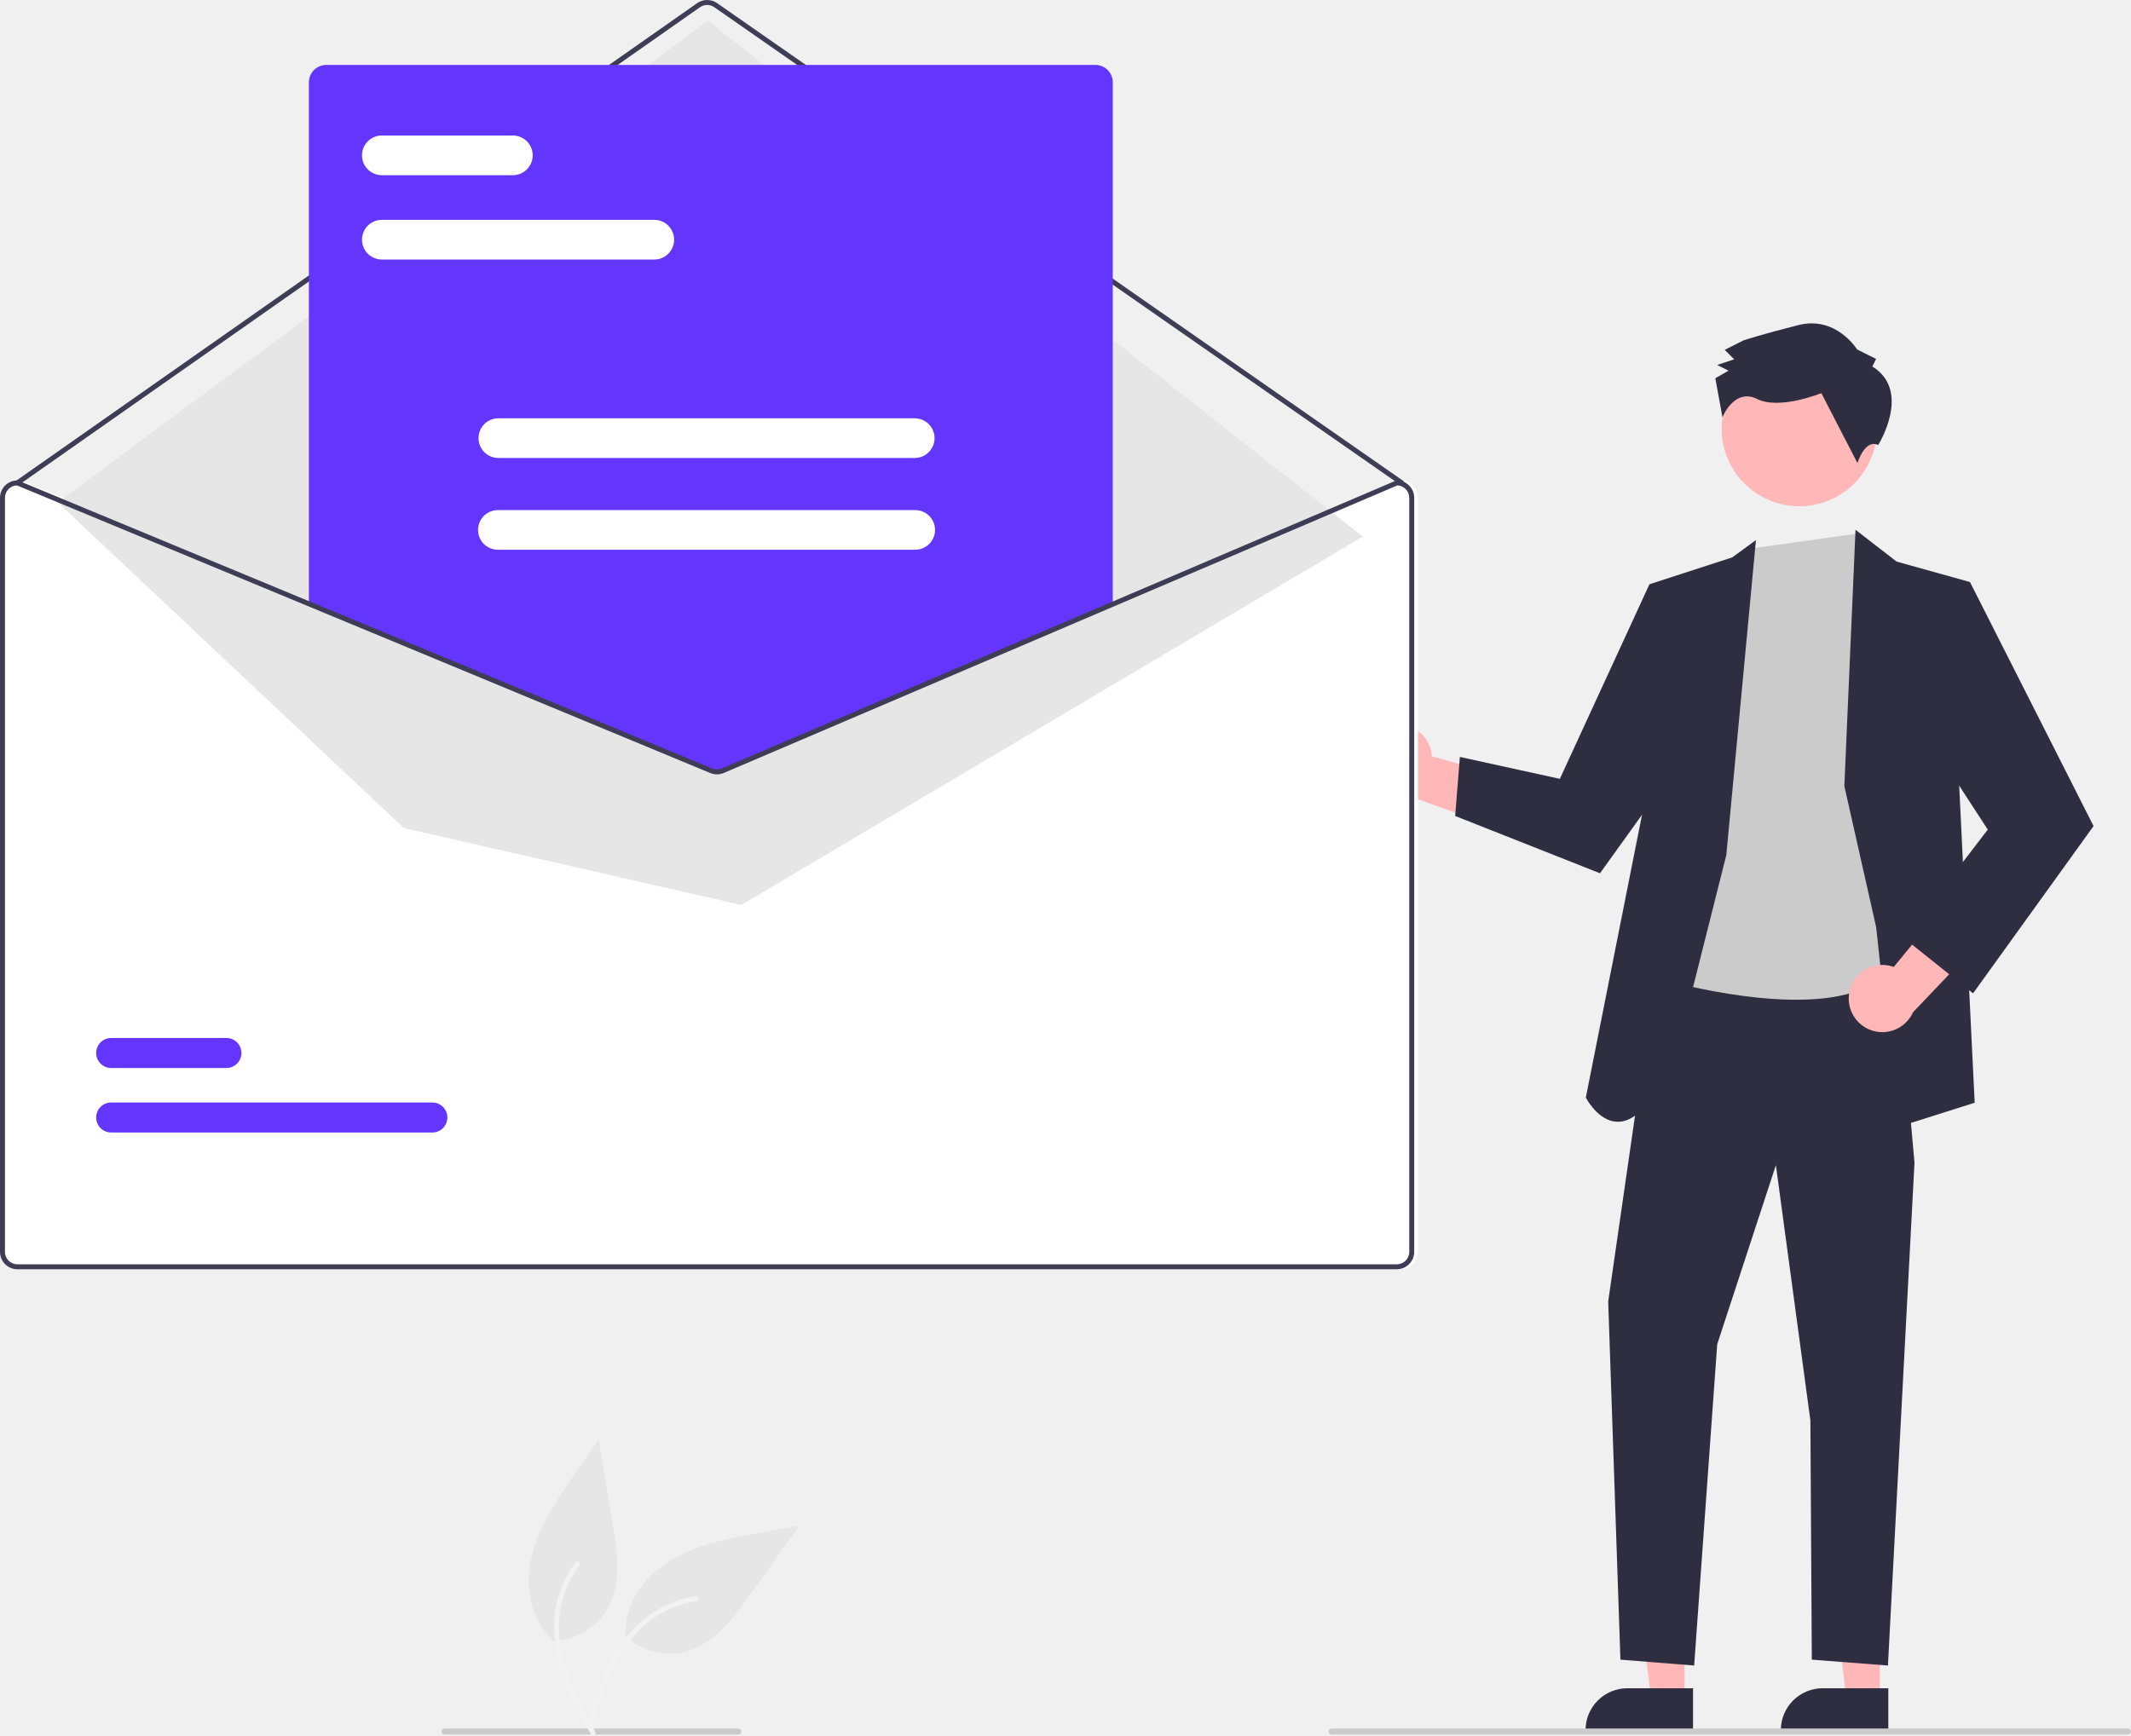
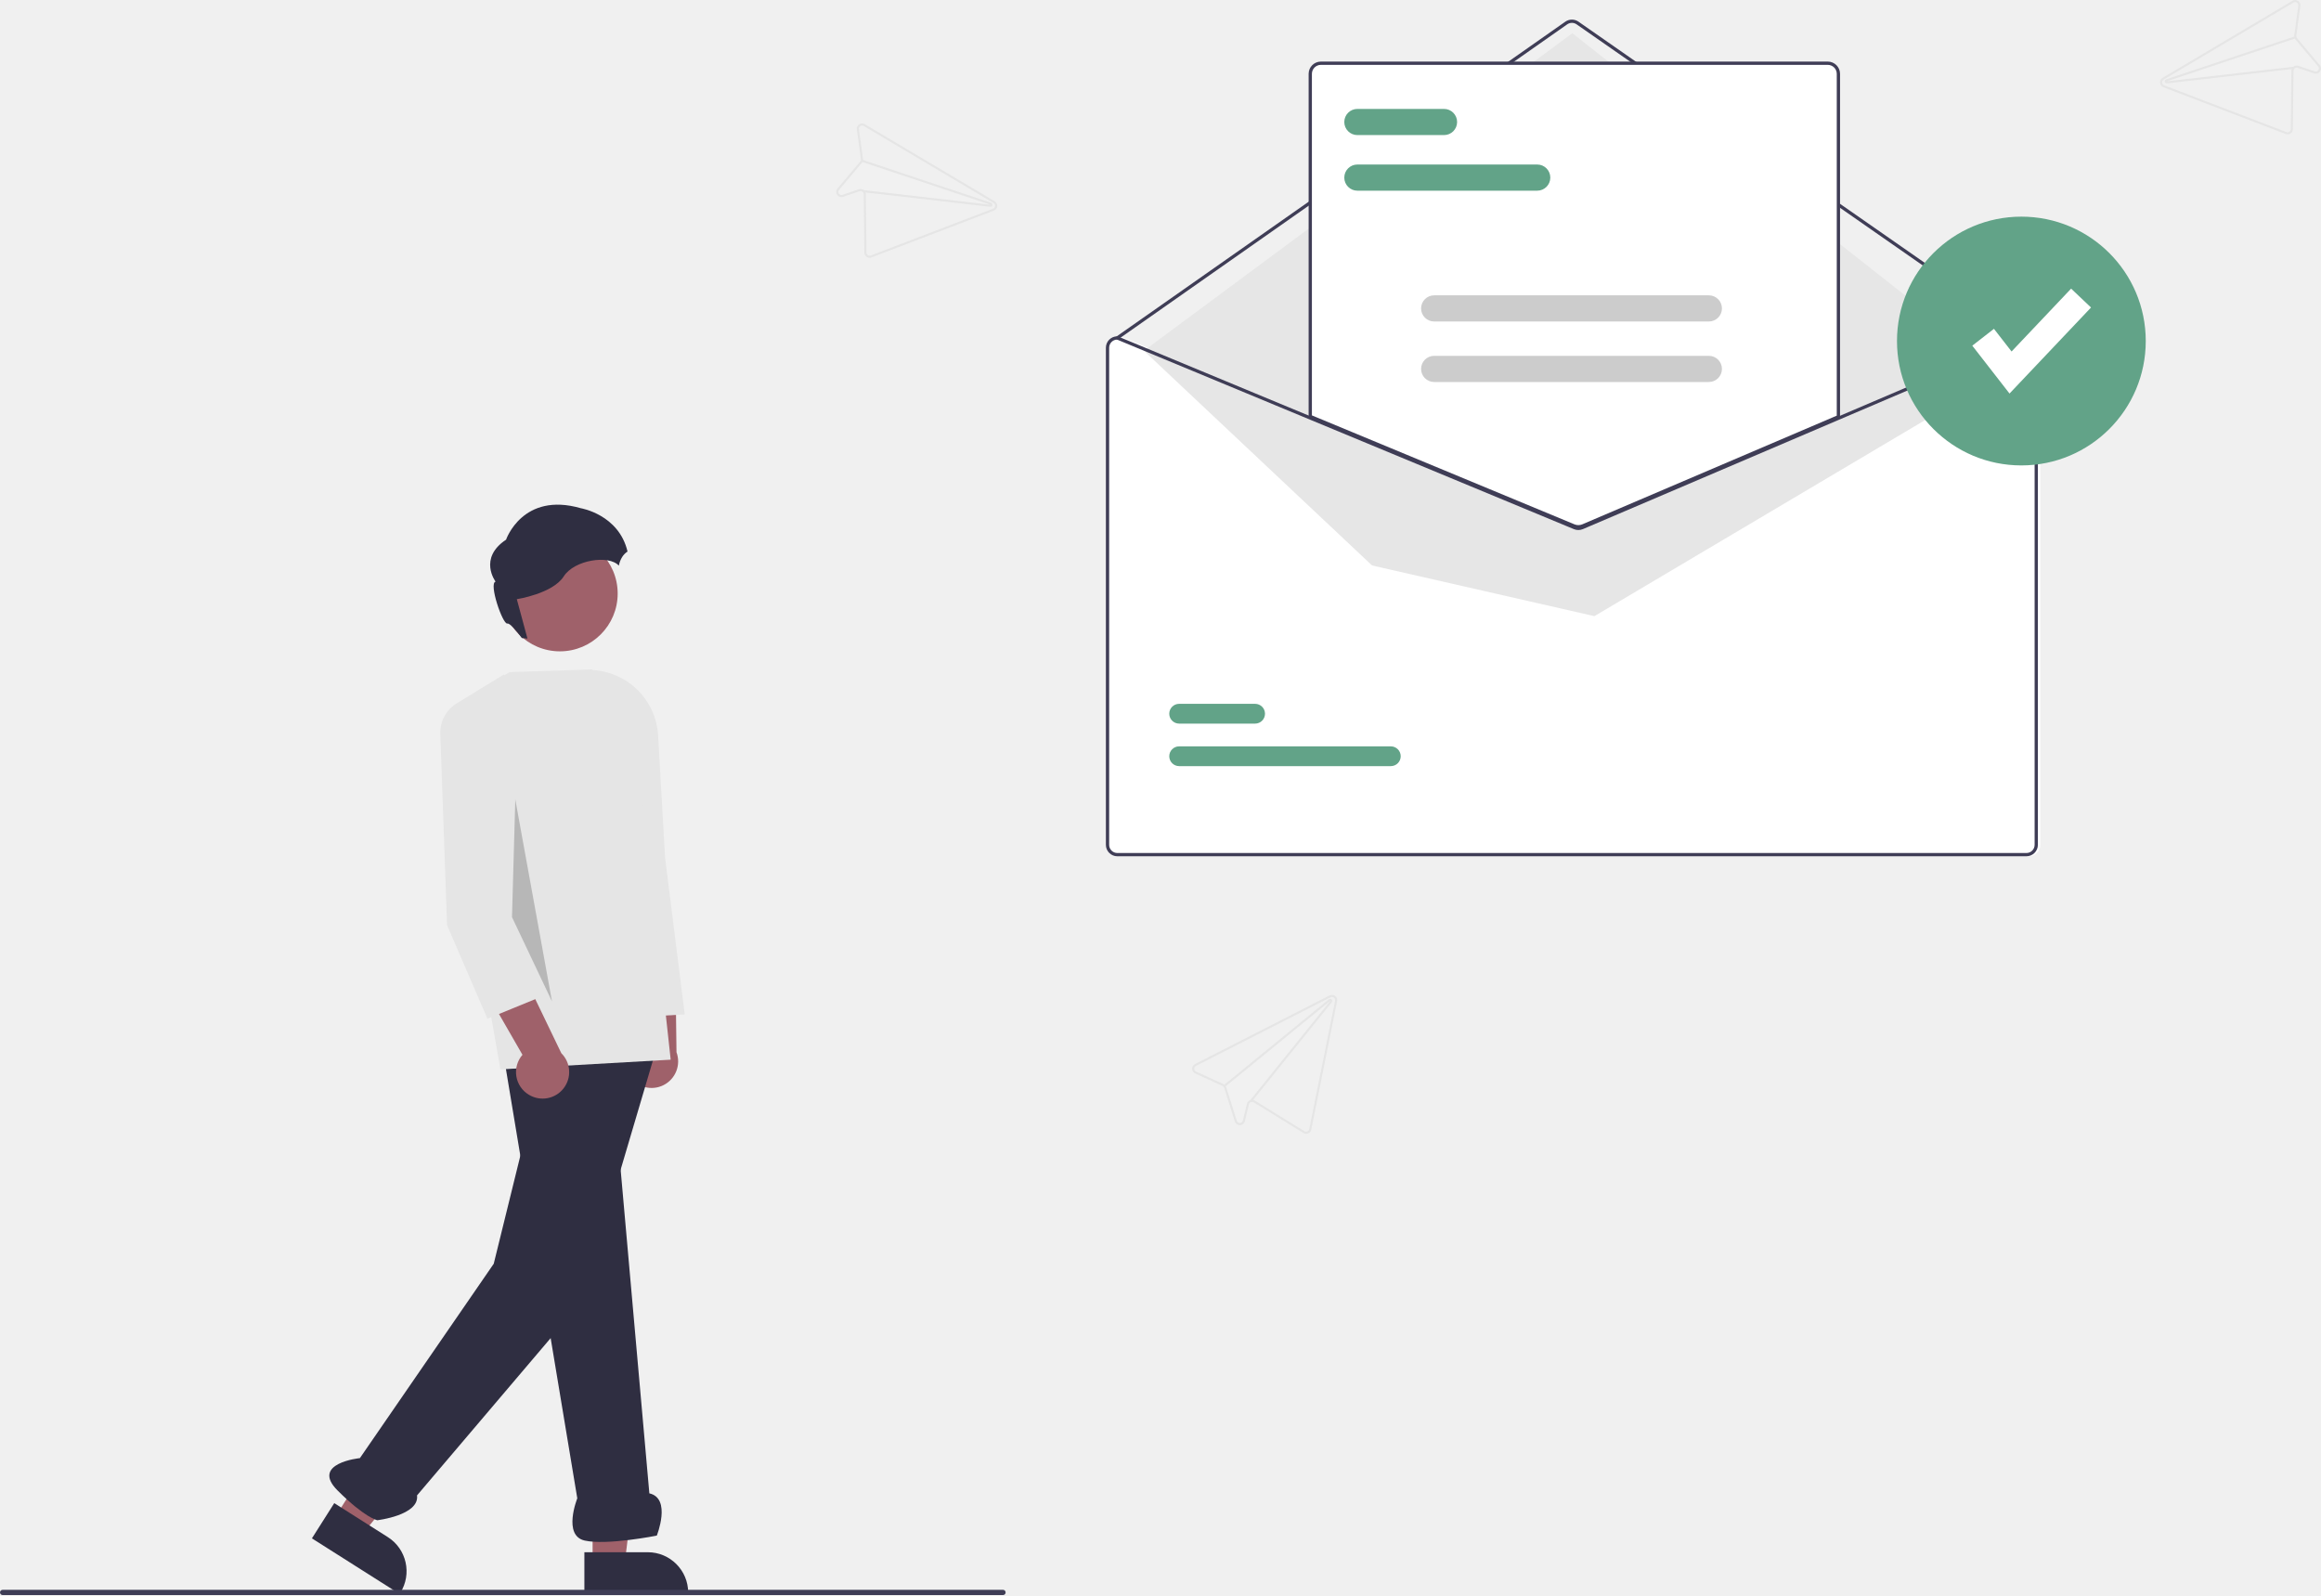
- <svg xmlns="http://www.w3.org/2000/svg" data-name="Layer 1" width="703.817" height="573.37" viewBox="0 0 703.817 573.37">
-   <path id="e77d6775-0d6e-4379-8bfc-a6b010ad5ee5-141" data-name="Path 461" d="M454.389,703.636a21.574,21.574,0,0,0,20.509,5.179c9.164-2.601,15.383-10.869,20.903-18.633l16.334-22.959-13.765,2.524c-9.899,1.815-20.044,3.72-28.665,8.914s-15.526,14.466-14.98,24.515" transform="translate(-248.0914 -163.3148)" fill="#e6e6e6" />
-   <path id="a925376f-81ed-452b-bc21-27b5ed1cb659-142" data-name="Path 462" d="M441.594,734.564c2.414-8.231,4.842-16.575,9.104-24.077,3.785-6.662,8.958-12.507,15.781-16.142a35.246,35.246,0,0,1,11.605-3.775c1.058-.149,1.231,1.498.177,1.647a33.507,33.507,0,0,0-18.638,9.166c-5.637,5.515-9.334,12.626-12.068,19.944-1.655,4.425-2.991,8.958-4.32,13.49a.854.854,0,0,1-.946.693.833.833,0,0,1-.693-.946Z" transform="translate(-248.0914 -163.3148)" fill="#f2f2f2" />
-   <path d="M707.405,403.053a11.039,11.039,0,0,1,13.605,10.07l37.764,10.616-15.409,13.346-33.499-12.127a11.099,11.099,0,0,1-2.461-21.905Z" transform="translate(-248.0914 -163.3148)" fill="#ffb7b7" />
-   <polygon points="556.357 561.294 545.349 561.293 540.112 518.835 556.359 518.836 556.357 561.294" fill="#ffb7b7" />
-   <path d="M807.255,735.279l-35.494-.001v-.449A13.816,13.816,0,0,1,785.577,721.014h.001l21.678.001Z" transform="translate(-248.0914 -163.3148)" fill="#2f2e41" />
-   <polygon points="620.859 561.294 609.851 561.293 604.614 518.835 620.86 518.836 620.859 561.294" fill="#ffb7b7" />
-   <path d="M871.757,735.279l-35.494-.001v-.449a13.816,13.816,0,0,1,13.815-13.815h.001l21.678.001Z" transform="translate(-248.0914 -163.3148)" fill="#2f2e41" />
-   <polygon points="547.363 317.603 531.148 429.917 535.188 548.251 559.537 550.19 567.151 444.067 586.533 384.893 597.928 469.245 598.396 548.251 623.539 550.19 632.308 384.09 625.858 311.854 547.363 317.603" fill="#2f2e41" />
-   <circle cx="594.261" cy="141.578" r="25.651" fill="#ffb7b7" />
-   <path d="M826.542,344.496,798.223,487.162s47.678,13.684,68.565,1.051,11.527-51.631,11.527-51.631l-3.825-66.358-7.069-16.781-5.998-13.852Z" transform="translate(-248.0914 -163.3148)" fill="#cbcbcb" />
-   <path d="M818.253,445.764l9.783-104.037-7.823,5.712L792.858,356.322l-1.872,73.246L771.851,525.888s13.677,26.688,30.627-17.464Z" transform="translate(-248.0914 -163.3148)" fill="#2f2e41" />
-   <polygon points="557.931 203.962 544.767 193.007 515.18 257.279 482.164 250.047 480.604 269.546 528.44 288.477 561.038 243.095 557.931 203.962" fill="#2f2e41" />
-   <polygon points="609.144 259.677 612.831 175.005 626.399 185.512 650.63 192.266 647.077 259.677 652.19 364.277 626.786 372.323 619.655 306.32 609.144 259.677" fill="#2f2e41" />
-   <path d="M858.866,491.152a11.039,11.039,0,0,1,14.688-8.412l24.896-30.315,6.029,19.473L879.913,497.7a11.099,11.099,0,0,1-21.047-6.548Z" transform="translate(-248.0914 -163.3148)" fill="#ffb7b7" />
-   <polygon points="634.407 201.665 650.63 192.266 691.451 272.878 651.652 328.143 628.952 309.993 656.516 274.048 631.394 235.44 634.407 201.665" fill="#2f2e41" />
-   <path d="M866.478,284.385l1.244-2.503-6.257-3.109s-6.903-11.232-19.394-8.075-18.111,5.045-18.111,5.045l-6.242,3.141,3.133,3.117-5.62,1.889,3.754,1.865-4.368,2.511,2.352,12.871s3.906-9.762,11.415-6.032,21.243-1.929,21.243-1.929l11.932,23.093s2.462-8.095,6.851-5.937C868.41,310.334,879.623,292.477,866.478,284.385Z" transform="translate(-248.0914 -163.3148)" fill="#2f2e41" />
-   <path d="M710.664,322.019h-.164l-94.071,40.169-128.709,54.96a4.151,4.151,0,0,1-3.18.016L351.75,362.073l-96.382-39.989-.147-.066h-.164a5.742,5.742,0,0,0-5.736,5.736V576.864a5.742,5.742,0,0,0,5.736,5.736H710.664a5.742,5.742,0,0,0,5.736-5.736V327.755A5.742,5.742,0,0,0,710.664,322.019Z" transform="translate(-248.0914 -163.3148)" fill="#fff" />
-   <path d="M711.073,323.658a.817.817,0,0,1-.468-.147L483.982,165.685a4.11,4.11,0,0,0-4.694.008L254.298,323.51a.82.82,0,0,1-.941-1.342L478.347,164.351a5.754,5.754,0,0,1,6.572-.011L711.542,322.166a.82.82,0,0,1-.469,1.492Z" transform="translate(-248.0914 -163.3148)" fill="#3f3d56" />
-   <polygon points="19.063 165.938 233.765 6.817 450.097 177.26 244.827 298.946 133.384 273.544 19.063 165.938" fill="#e6e6e6" />
-   <path d="M390.883,537.422H284.815a4.955,4.955,0,1,1-.015-9.911H390.883a4.955,4.955,0,1,1,.015,9.911Z" transform="translate(-248.0914 -163.3148)" fill="#6335fd" />
-   <path d="M322.869,516.116H284.815a4.955,4.955,0,1,1-.015-9.911h38.07a4.955,4.955,0,0,1,.015,9.911h-.015Z" transform="translate(-248.0914 -163.3148)" fill="#6335fd" />
-   <path d="M484.876,417.881a6.199,6.199,0,0,1-2.351-.461L350.111,362.478V190.499a5.743,5.743,0,0,1,5.736-5.736H609.873a5.743,5.743,0,0,1,5.736,5.736V362.598l-.249.106-128.062,54.689A6.241,6.241,0,0,1,484.876,417.881Z" transform="translate(-248.0914 -163.3148)" fill="#6335fd" />
-   <path d="M709.435,322.019h-.164l-94.071,40.169-128.709,54.96a4.151,4.151,0,0,1-3.18.016l-132.79-55.091-96.382-39.989-.147-.066h-.164a5.742,5.742,0,0,0-5.736,5.736V576.864a5.742,5.742,0,0,0,5.736,5.736H709.435a5.742,5.742,0,0,0,5.736-5.736V327.755A5.742,5.742,0,0,0,709.435,322.019Zm4.097,254.845a4.099,4.099,0,0,1-4.097,4.097H253.827a4.099,4.099,0,0,1-4.097-4.097V327.755a4.106,4.106,0,0,1,3.942-4.097l96.849,40.185,132.159,54.837a5.835,5.835,0,0,0,4.458-.025l128.061-54.689L709.599,323.658a4.11,4.11,0,0,1,3.933,4.097Z" transform="translate(-248.0914 -163.3148)" fill="#3f3d56" />
-   <path d="M464.262,249.049H374.123a6.556,6.556,0,0,1,0-13.111h90.138a6.556,6.556,0,0,1,0,13.111Z" transform="translate(-248.0914 -163.3148)" fill="#fff" />
-   <path d="M417.554,221.188H374.123a6.556,6.556,0,0,1,0-13.111h43.43a6.556,6.556,0,0,1,0,13.111Z" transform="translate(-248.0914 -163.3148)" fill="#fff" />
-   <path d="M550.277,314.604H412.611a6.556,6.556,0,0,1,0-13.111H550.277a6.556,6.556,0,0,1,0,13.111Z" transform="translate(-248.0914 -163.3148)" fill="#fff" />
-   <path d="M550.277,344.924H412.611a6.556,6.556,0,1,1,0-13.111H550.277a6.556,6.556,0,1,1,0,13.111Z" transform="translate(-248.0914 -163.3148)" fill="#fff" />
-   <path d="M950.909,736.315h-263a1,1,0,0,1,0-2h263a1,1,0,0,1,0,2Z" transform="translate(-248.0914 -163.3148)" fill="#cbcbcb" />
-   <path d="M491.909,736.315h-97a1,1,0,1,1,0-2h97a1,1,0,0,1,0,2Z" transform="translate(-248.0914 -163.3148)" fill="#cbcbcb" />
-   <path id="e8398aff-523f-434a-af20-c024070a1d12-143" data-name="Path 461" d="M430.575,705.397a21.574,21.574,0,0,0,18.194-10.791c4.663-8.307,3.243-18.555,1.682-27.952l-4.609-27.797-7.98,11.497c-5.739,8.267-11.588,16.772-14.038,26.534s-.807,21.205,6.666,27.946" transform="translate(-248.0914 -163.3148)" fill="#e6e6e6" />
-   <path id="e2bc4c04-3c78-4f76-9d7c-3717db50fbca-144" data-name="Path 462" d="M443.313,736.348c-4.093-7.539-8.255-15.167-10.523-23.491-2.014-7.393-2.469-15.185-.193-22.574a35.246,35.246,0,0,1,5.566-10.86c.645-.852,1.929.194,1.288,1.043a33.507,33.507,0,0,0-6.752,19.642c-.108,7.885,2.285,15.534,5.507,22.651,1.947,4.305,4.196,8.46,6.45,12.611a.854.854,0,0,1-.182,1.158.833.833,0,0,1-1.158-.182Z" transform="translate(-248.0914 -163.3148)" fill="#f2f2f2" />
+ <svg xmlns="http://www.w3.org/2000/svg" data-name="Layer 1" width="883.968" height="607.464" viewBox="0 0 883.968 607.464">
+   <path d="M930.734,274.341h-.125l-71.49,30.527-97.813,41.767a3.155,3.155,0,0,1-2.416.012L657.975,304.78l-73.246-30.39-.112-.05h-.125a4.364,4.364,0,0,0-4.359,4.359V468.012a4.364,4.364,0,0,0,4.359,4.359H930.734a4.364,4.364,0,0,0,4.359-4.359V278.7A4.364,4.364,0,0,0,930.734,274.341Z" transform="translate(-158.0159 -146.268)" fill="#fff" />
+   <path d="M931.045,275.586a.621.621,0,0,1-.355-.112L758.466,155.533a3.123,3.123,0,0,0-3.567.006L583.916,275.473a.623.623,0,0,1-.715-1.02l170.983-119.934a4.373,4.373,0,0,1,4.994-.008l172.223,119.941a.623.623,0,0,1-.356,1.134Z" transform="translate(-158.0159 -146.268)" fill="#3f3d56" />
+   <polygon points="435.67 133.57 598.834 12.645 763.237 142.174 607.241 234.65 522.549 215.346 435.67 133.57" fill="#e6e6e6" />
+   <path d="M687.714,438.037h-80.607a3.766,3.766,0,0,1-.011-7.532h80.618a3.766,3.766,0,0,1,.011,7.532Z" transform="translate(-158.0159 -146.268)" fill="#62a388" />
+   <path d="M636.027,421.846h-28.92a3.766,3.766,0,0,1-.011-7.532H636.027a3.766,3.766,0,1,1,.011,7.532Z" transform="translate(-158.0159 -146.268)" fill="#62a388" />
+   <path d="M759.145,347.191a4.71,4.71,0,0,1-1.787-.35L656.73,305.087V174.391a4.364,4.364,0,0,1,4.359-4.359H854.137a4.364,4.364,0,0,1,4.359,4.359V305.179l-.189.081-97.322,41.561A4.743,4.743,0,0,1,759.145,347.191Z" transform="translate(-158.0159 -146.268)" fill="#fff" />
+   <path d="M759.145,347.502a5.027,5.027,0,0,1-1.905-.373L656.418,305.295V174.391a4.676,4.676,0,0,1,4.671-4.671H854.137a4.676,4.676,0,0,1,4.671,4.671V305.384L761.108,347.107A5.05,5.05,0,0,1,759.145,347.502ZM657.664,304.463,757.715,345.978a3.81,3.81,0,0,0,2.907-.017L857.562,304.562V174.391a3.429,3.429,0,0,0-3.425-3.425H661.089a3.429,3.429,0,0,0-3.425,3.425Z" transform="translate(-158.0159 -146.268)" fill="#3f3d56" />
+   <path d="M929.8,274.341h-.125L858.185,304.867l-97.813,41.767a3.155,3.155,0,0,1-2.416.012L657.041,304.78l-73.246-30.39-.112-.05H583.558a4.364,4.364,0,0,0-4.359,4.359V468.012a4.364,4.364,0,0,0,4.359,4.359H929.8a4.364,4.364,0,0,0,4.359-4.359V278.7A4.364,4.364,0,0,0,929.8,274.341Zm3.114,193.671a3.115,3.115,0,0,1-3.114,3.114H583.558a3.115,3.115,0,0,1-3.114-3.114V278.7a3.121,3.121,0,0,1,2.995-3.114L657.041,306.125l100.435,41.674a4.434,4.434,0,0,0,3.388-.019L858.185,306.218,929.924,275.586a3.124,3.124,0,0,1,2.989,3.114Z" transform="translate(-158.0159 -146.268)" fill="#3f3d56" />
+   <path d="M743.479,218.887H674.978a4.982,4.982,0,0,1,0-9.964h68.501a4.982,4.982,0,0,1,0,9.964Z" transform="translate(-158.0159 -146.268)" fill="#62a388" />
+   <path d="M707.983,197.714H674.978a4.982,4.982,0,0,1,0-9.964h33.005a4.982,4.982,0,0,1,0,9.964Z" transform="translate(-158.0159 -146.268)" fill="#62a388" />
+   <path d="M808.847,268.706H704.227a4.982,4.982,0,0,1,0-9.964H808.847a4.982,4.982,0,0,1,0,9.964Z" transform="translate(-158.0159 -146.268)" fill="#ccc" />
+   <path d="M808.847,291.747H704.227a4.982,4.982,0,0,1,0-9.964H808.847a4.982,4.982,0,0,1,0,9.964Z" transform="translate(-158.0159 -146.268)" fill="#ccc" />
+   <circle cx="769.853" cy="129.878" r="47.371" fill="#62a388" />
+   <polygon points="765.339 149.875 751.161 131.644 759.406 125.231 766.119 133.863 788.798 109.922 796.382 117.107 765.339 149.875" fill="#fff" />
+   <path d="M397.781,556.121a10.056,10.056,0,0,1,4.214-14.832l-3.081-35.602,16.326,8.848.423,32.452a10.11,10.11,0,0,1-17.882,9.134Z" transform="translate(-158.0159 -146.268)" fill="#9f616a" />
+   <path d="M400.875,533.598l-.133-.336-18.012-45.503-2.858-86.253.48-.034a26.466,26.466,0,0,1,28.321,25.113l2.642,46.374,7.489,59.643Z" transform="translate(-158.0159 -146.268)" fill="#e5e5e5" />
+   <polygon points="127.8 577.505 138.154 584.07 168.401 547.255 153.119 537.567 127.8 577.505" fill="#9f616a" />
+   <path d="M285.318,718.718l20.392,12.927.001.001a15.387,15.387,0,0,1,4.756,21.233l-.268.422-33.387-21.166Z" transform="translate(-158.0159 -146.268)" fill="#2f2e41" />
+   <polygon points="225.692 595.15 237.952 595.149 243.784 547.861 225.69 547.862 225.692 595.15" fill="#9f616a" />
+   <path d="M380.581,737.415l24.144-.001h.001a15.387,15.387,0,0,1,15.386,15.386v.5l-39.531.001Z" transform="translate(-158.0159 -146.268)" fill="#2f2e41" />
+   <path d="M349.019,543.284,377.881,716.886s-5.678,14.195,2.839,16.087,27.443-1.893,27.443-1.893,5.678-14.195-2.839-16.087l-16.087-181.389Z" transform="translate(-158.0159 -146.268)" fill="#2f2e41" />
+   <path d="M366.053,546.38l-19.995,81.174-50.978,74.02s-18.926,1.893-8.517,12.302S301.704,725.232,301.704,725.232s16.087-1.893,15.141-9.463l62.673-73.771,29.118-98.457Z" transform="translate(-158.0159 -146.268)" fill="#2f2e41" />
+   <path d="M348.603,553.529l-4.829-27.558c-7.272-7.601,6.468-26.392,8-28.433l-.899-11.686a3.507,3.507,0,0,1-1.993-1.085c-4.511-4.601-4.208-22.751-4.193-23.521L339.712,409.462l12.386-7.226,31.322-1.01L398.716,414.483l14.733,135.352-.525.029Z" transform="translate(-158.0159 -146.268)" fill="#e5e5e5" />
+   <path d="M359.443,563.194a10.056,10.056,0,0,1-2.443-15.225l-17.825-30.971,18.535,1.127,14.086,29.238a10.11,10.11,0,0,1-12.353,15.83Z" transform="translate(-158.0159 -146.268)" fill="#9f616a" />
+   <path d="M343.658,534.233,328.281,498.589l-2.57-72.812a13.098,13.098,0,0,1,6.607-11.862l17.739-10.84,3.827,76.544L365.331,525.367Z" transform="translate(-158.0159 -146.268)" fill="#e5e5e5" />
+   <circle cx="213.238" cy="226.044" r="22.008" fill="#9f616a" />
+   <path d="M379.212,339.816c-22.165-6.392-28.456,11.979-28.456,11.979-10.684,7.088-3.995,15.975-3.995,15.975-2.696.599,2.694,16.375,4.492,15.975.959-.213,3.425,2.731,5.517,5.522a11.07,11.07,0,0,1,2.137.205l-4.058-15.013s13.679-2.096,17.873-8.685c4.012-6.304,17.221-8.295,20.98-4.084a9.505,9.505,0,0,1,1.341-3.404,6.801,6.801,0,0,1,1.971-1.976C393.689,342.187,379.212,339.816,379.212,339.816Z" transform="translate(-158.0159 -146.268)" fill="#2f2e41" />
+   <polyline points="196.224 305.464 194.996 349.275 210.238 381.401 196.224 304.299" opacity="0.2" />
+   <path d="M540.016,753.732h-381a1,1,0,1,1,0-2h381a1,1,0,0,1,0,2Z" transform="translate(-158.0159 -146.268)" fill="#3f3d56" />
+   <path d="M487.352,193.546a1.999,1.999,0,0,0-2.998,1.991l1.544,11.323a1.3,1.3,0,0,1-.034.499,1.221,1.221,0,0,1-.237.436l-8.647,10.244a1.954,1.954,0,0,0-.127,2.414l.009.013a1.951,1.951,0,0,0,2.283.752l6.244-2.119a1.202,1.202,0,0,1,1.208.272,1.162,1.162,0,0,1,.372.854l.244,22.249a1.984,1.984,0,0,0,.874,1.629,2.004,2.004,0,0,0,1.832.213l46.607-17.825a1.998,1.998,0,0,0,.307-3.586l-.635-.377-48.847-28.982Zm-2.209,1.882a1.201,1.201,0,0,1,1.802-1.193L535.777,223.209l.65.385a1.201,1.201,0,0,1-.183,2.151l-46.607,17.825a1.198,1.198,0,0,1-1.624-1.106l-.244-22.249a1.915,1.915,0,0,0-.112-.646l47.45,5.452a.8.8,0,0,0,.48-1.497.696.696,0,0,0-.125-.054L486.702,207.194a1.97,1.97,0,0,0-.014-.442l-1.544-11.323Z" transform="translate(-158.0159 -146.268)" fill="#f1f1f1" />
+   <path d="M487.352,193.546a1.999,1.999,0,0,0-2.998,1.991l1.544,11.323a1.3,1.3,0,0,1-.034.499,1.221,1.221,0,0,1-.237.436l-8.647,10.244a1.954,1.954,0,0,0-.127,2.414l.009.013a1.951,1.951,0,0,0,2.283.752l6.244-2.119a1.202,1.202,0,0,1,1.208.272,1.162,1.162,0,0,1,.372.854l.244,22.249a1.984,1.984,0,0,0,.874,1.629,2.004,2.004,0,0,0,1.832.213l46.607-17.825a1.998,1.998,0,0,0,.307-3.586l-.635-.377-48.847-28.982Zm-2.209,1.882a1.201,1.201,0,0,1,1.802-1.193L535.777,223.209l.65.385a1.201,1.201,0,0,1-.183,2.151l-46.607,17.825a1.198,1.198,0,0,1-1.624-1.106l-.244-22.249a1.915,1.915,0,0,0-.112-.646,1.943,1.943,0,0,0-.512-.782c-.032-.032-.066-.061-.101-.09l-.002-.003a1.992,1.992,0,0,0-1.908-.351l-6.248,2.122a1.162,1.162,0,0,1-1.369-.456l-.005-.007a1.16,1.16,0,0,1,.077-1.447l8.647-10.243a1.889,1.889,0,0,0,.239-.35l.003-.002a1.916,1.916,0,0,0,.152-.377,1.857,1.857,0,0,0,.071-.389,1.97,1.97,0,0,0-.014-.442l-1.544-11.323Z" transform="translate(-158.0159 -146.268)" fill="#e5e5e5" />
+   <path d="M486.702,207.194,535.462,223.47a.697.697,0,0,1,.125.054.8.8,0,0,1-.48,1.497l-47.45-5.452-.838-.095.093-.792.13.012.002.003,48.154,5.529-48.72-16.266-.003.002-.211-.073.253-.758Z" transform="translate(-158.0159 -146.268)" fill="#e5e5e5" />
+   <path d="M1031.128,146.546,982.281,175.528l-.635.377a1.998,1.998,0,0,0,.307,3.586l46.607,17.825a2.004,2.004,0,0,0,1.832-.213,1.984,1.984,0,0,0,.874-1.629l.244-22.249a1.162,1.162,0,0,1,.372-.854,1.202,1.202,0,0,1,1.208-.272l6.244,2.119a1.951,1.951,0,0,0,2.283-.752l.009-.013a1.954,1.954,0,0,0-.127-2.414l-8.647-10.244a1.221,1.221,0,0,1-.237-.436,1.3,1.3,0,0,1-.034-.499l1.544-11.323a1.999,1.999,0,0,0-2.998-1.991Zm2.209,1.882-1.544,11.323a1.97,1.97,0,0,0-.014.442L983.018,176.47a.696.696,0,0,0-.125.054.8.8,0,0,0,.48,1.497l47.45-5.452a1.915,1.915,0,0,0-.112.646l-.244,22.249a1.198,1.198,0,0,1-1.624,1.106l-46.607-17.825a1.201,1.201,0,0,1-.183-2.151l.65-.385,48.832-28.973a1.201,1.201,0,0,1,1.802,1.193Z" transform="translate(-158.0159 -146.268)" fill="#f1f1f1" />
+   <path d="M1031.128,146.546,982.281,175.528l-.635.377a1.998,1.998,0,0,0,.307,3.586l46.607,17.825a2.004,2.004,0,0,0,1.832-.213,1.984,1.984,0,0,0,.874-1.629l.244-22.249a1.162,1.162,0,0,1,.372-.854,1.202,1.202,0,0,1,1.208-.272l6.244,2.119a1.951,1.951,0,0,0,2.283-.752l.009-.013a1.954,1.954,0,0,0-.127-2.414l-8.647-10.244a1.221,1.221,0,0,1-.237-.436,1.3,1.3,0,0,1-.034-.499l1.544-11.323a1.999,1.999,0,0,0-2.998-1.991Zm2.209,1.882-1.544,11.323a1.97,1.97,0,0,0-.014.442,1.857,1.857,0,0,0,.071.389,1.916,1.916,0,0,0,.152.377l.003.002a1.889,1.889,0,0,0,.239.35l8.647,10.243a1.16,1.16,0,0,1,.077,1.447l-.005.007a1.162,1.162,0,0,1-1.369.456l-6.248-2.122a1.992,1.992,0,0,0-1.908.351l-.002.003c-.035.029-.07.059-.101.09a1.943,1.943,0,0,0-.512.782,1.915,1.915,0,0,0-.112.646l-.244,22.249a1.198,1.198,0,0,1-1.624,1.106l-46.607-17.825a1.201,1.201,0,0,1-.183-2.151l.65-.385,48.832-28.973a1.201,1.201,0,0,1,1.802,1.193Z" transform="translate(-158.0159 -146.268)" fill="#e5e5e5" />
+   <path d="M1031.963,160.131l.253.758-.211.073-.003-.002-48.72,16.266,48.154-5.529.002-.003.13-.012.093.792-.838.095-47.45,5.452a.8.8,0,0,1-.48-1.497.697.697,0,0,1,.125-.054l48.761-16.276Z" transform="translate(-158.0159 -146.268)" fill="#e5e5e5" />
+   <path d="M613.142,551.49a1.999,1.999,0,0,0,.081,3.598l10.396,4.747a1.3,1.3,0,0,1,.404.295,1.221,1.221,0,0,1,.242.434l4.037,12.783a1.954,1.954,0,0,0,1.972,1.397l.016-.001a1.951,1.951,0,0,0,1.856-1.527l1.546-6.411a1.202,1.202,0,0,1,.875-.875,1.162,1.162,0,0,1,.921.142l18.936,11.684a1.984,1.984,0,0,0,1.844.132,2.004,2.004,0,0,0,1.16-1.435l9.842-48.919a1.998,1.998,0,0,0-2.867-2.176l-.658.335L613.142,551.49Zm.41,2.873a1.201,1.201,0,0,1-.045-2.16l50.585-25.789.673-.343a1.201,1.201,0,0,1,1.72,1.304L656.644,576.292a1.198,1.198,0,0,1-1.802.782l-18.935-11.684a1.915,1.915,0,0,0-.606-.251l29.967-37.192a.8.8,0,0,0-1.009-1.205.696.696,0,0,0-.113.077l-39.816,32.515a1.97,1.97,0,0,0-.381-.224l-10.396-4.747Z" transform="translate(-158.0159 -146.268)" fill="#f1f1f1" />
+   <path d="M613.142,551.49a1.999,1.999,0,0,0,.081,3.598l10.396,4.747a1.3,1.3,0,0,1,.404.295,1.221,1.221,0,0,1,.242.434l4.037,12.783a1.954,1.954,0,0,0,1.972,1.397l.016-.001a1.951,1.951,0,0,0,1.856-1.527l1.546-6.411a1.202,1.202,0,0,1,.875-.875,1.162,1.162,0,0,1,.921.142l18.936,11.684a1.984,1.984,0,0,0,1.844.132,2.004,2.004,0,0,0,1.16-1.435l9.842-48.919a1.998,1.998,0,0,0-2.867-2.176l-.658.335L613.142,551.49Zm.41,2.873a1.201,1.201,0,0,1-.045-2.16l50.585-25.789.673-.343a1.201,1.201,0,0,1,1.72,1.304l-9.842,48.919a1.198,1.198,0,0,1-1.802.782l-18.935-11.684a1.915,1.915,0,0,0-.606-.251,1.943,1.943,0,0,0-.935.015c-.044.01-.087.024-.13.037l-.004 0a1.992,1.992,0,0,0-1.316,1.425l-1.546,6.415a1.162,1.162,0,0,1-1.117.913l-.008 0a1.16,1.16,0,0,1-1.182-.838l-4.037-12.783a1.89,1.89,0,0,0-.168-.389l-0-.004a1.915,1.915,0,0,0-.237-.33,1.857,1.857,0,0,0-.291-.268,1.97,1.97,0,0,0-.381-.224l-10.396-4.747Z" transform="translate(-158.0159 -146.268)" fill="#e5e5e5" />
+   <path d="M624.329,559.333l39.816-32.515a.697.697,0,0,1,.113-.077.8.8,0,0,1,1.009,1.205l-29.967,37.192-.528.657-.62-.502.08-.103.004-0,30.408-37.746-39.785,32.486 0.0.004-.174.139-.505-.619Z" transform="translate(-158.0159 -146.268)" fill="#e5e5e5" />
</svg>
